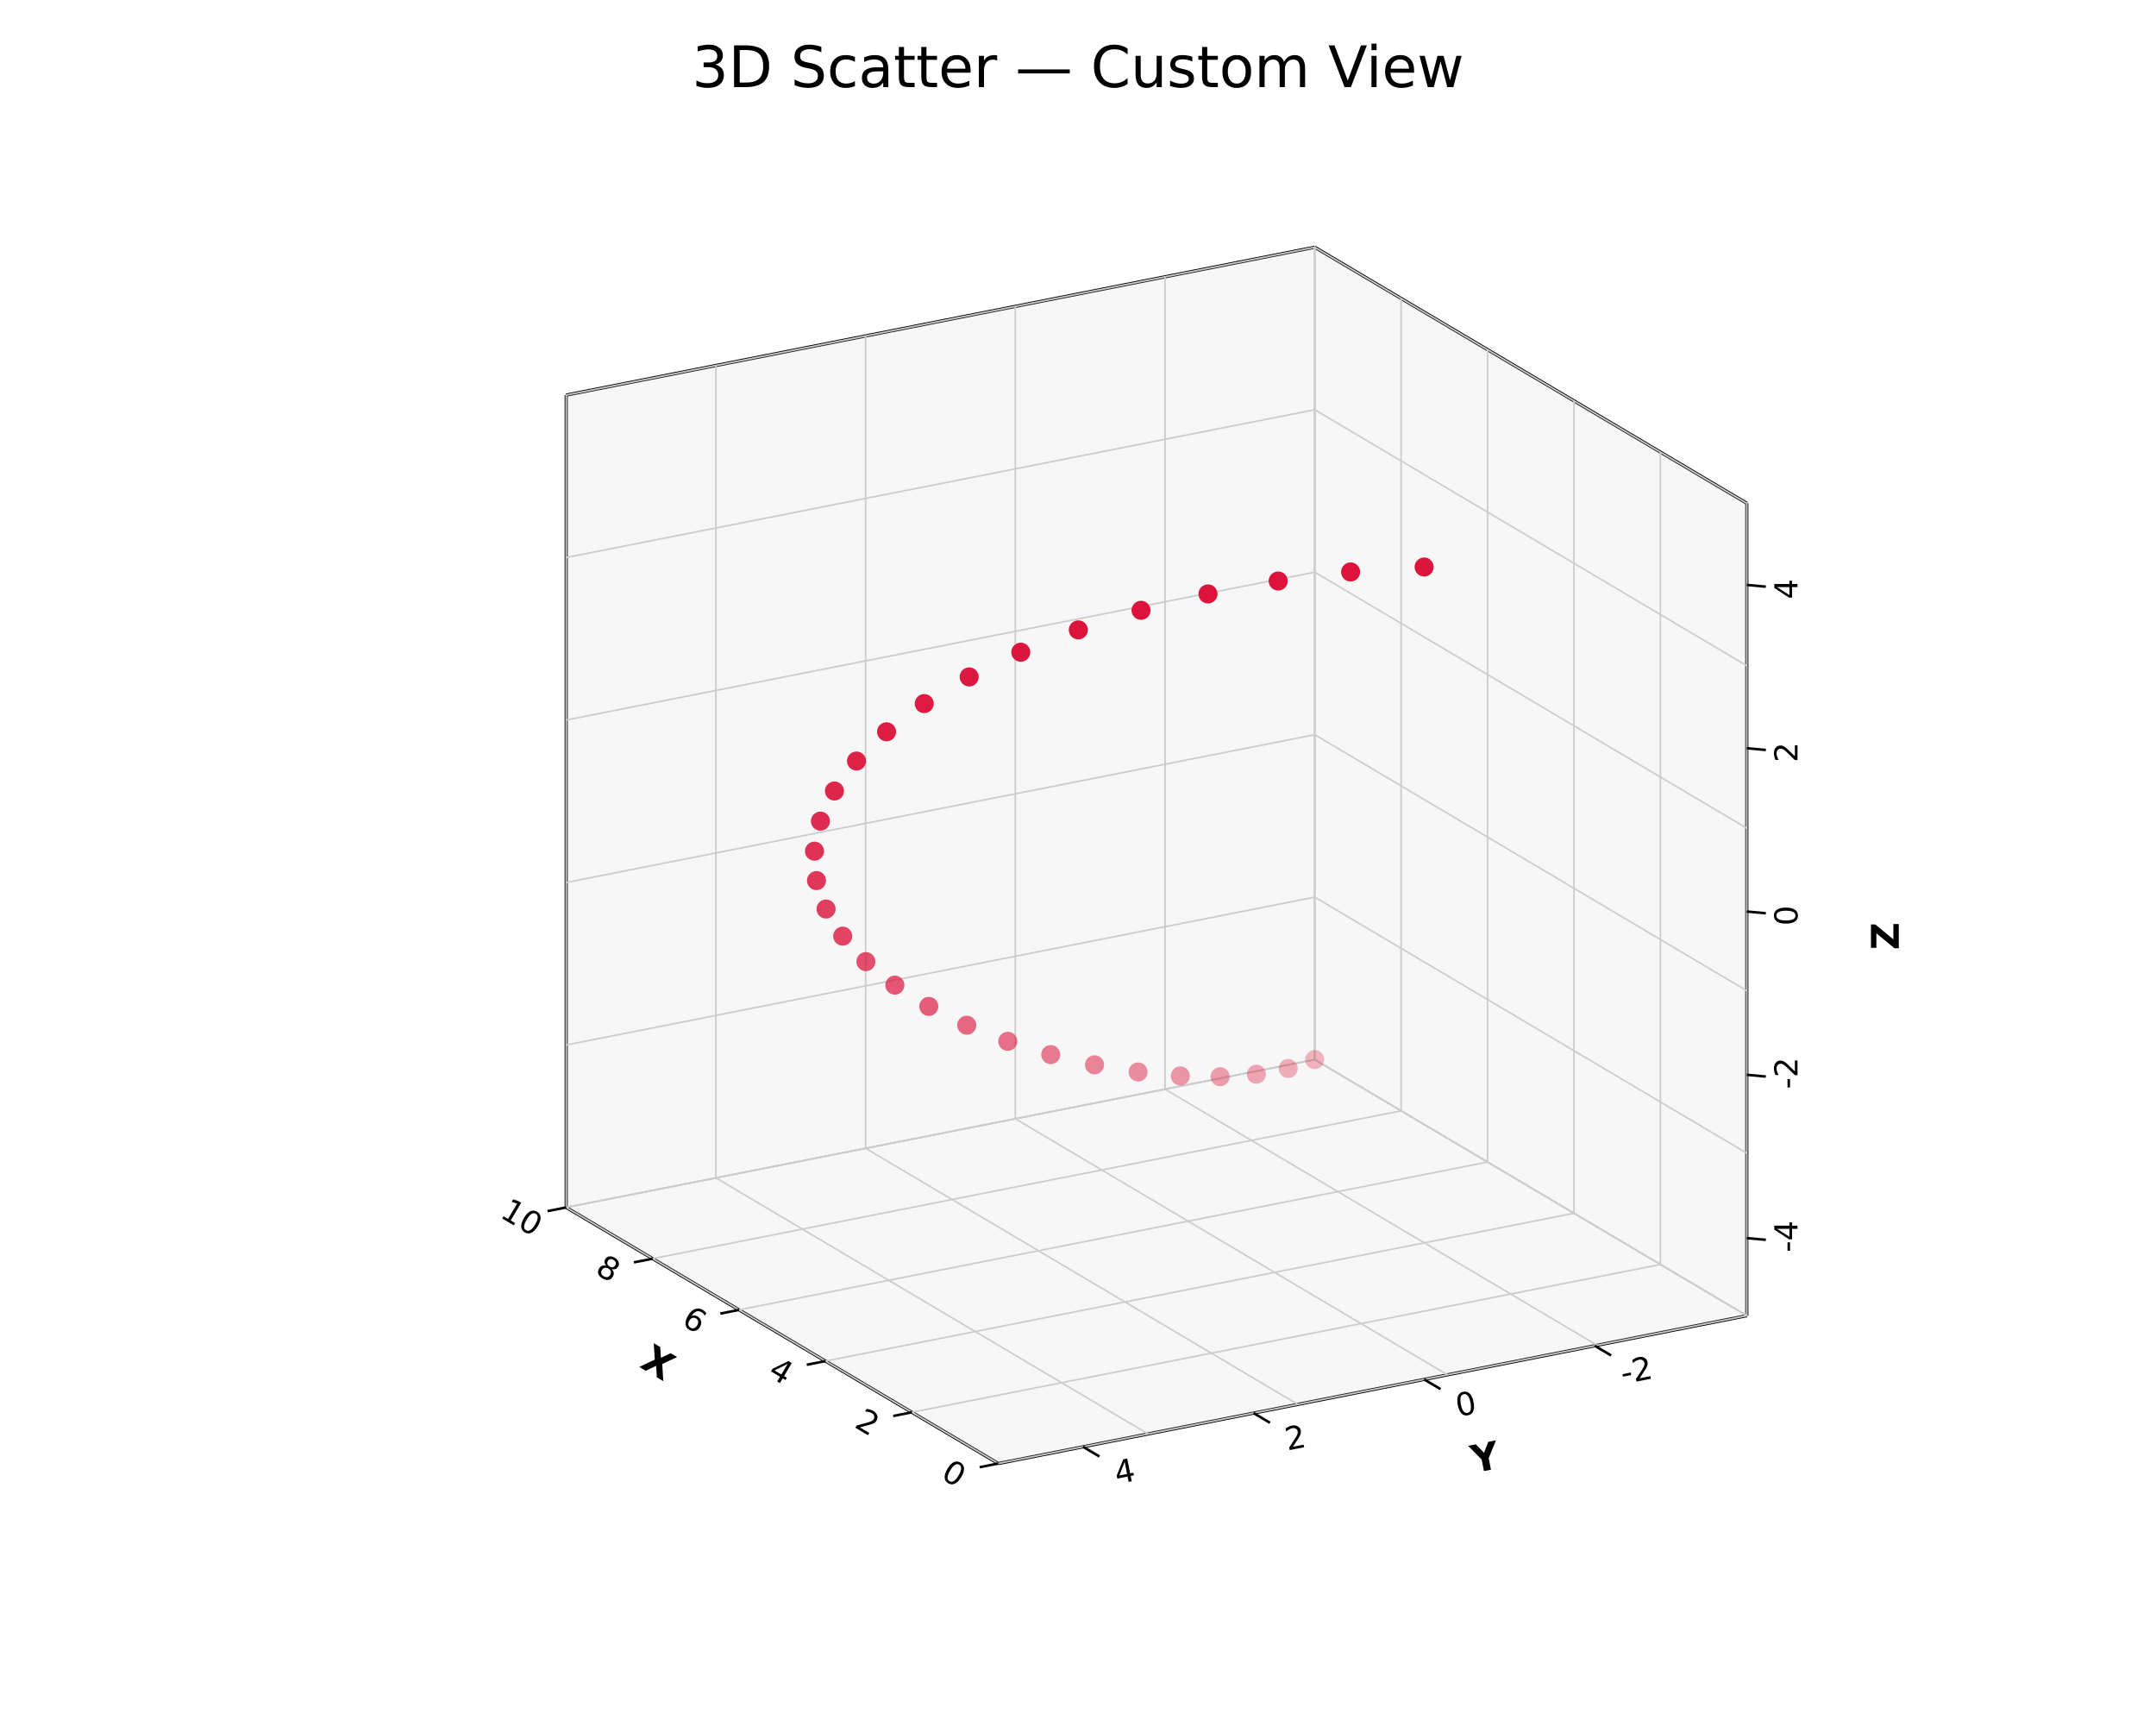
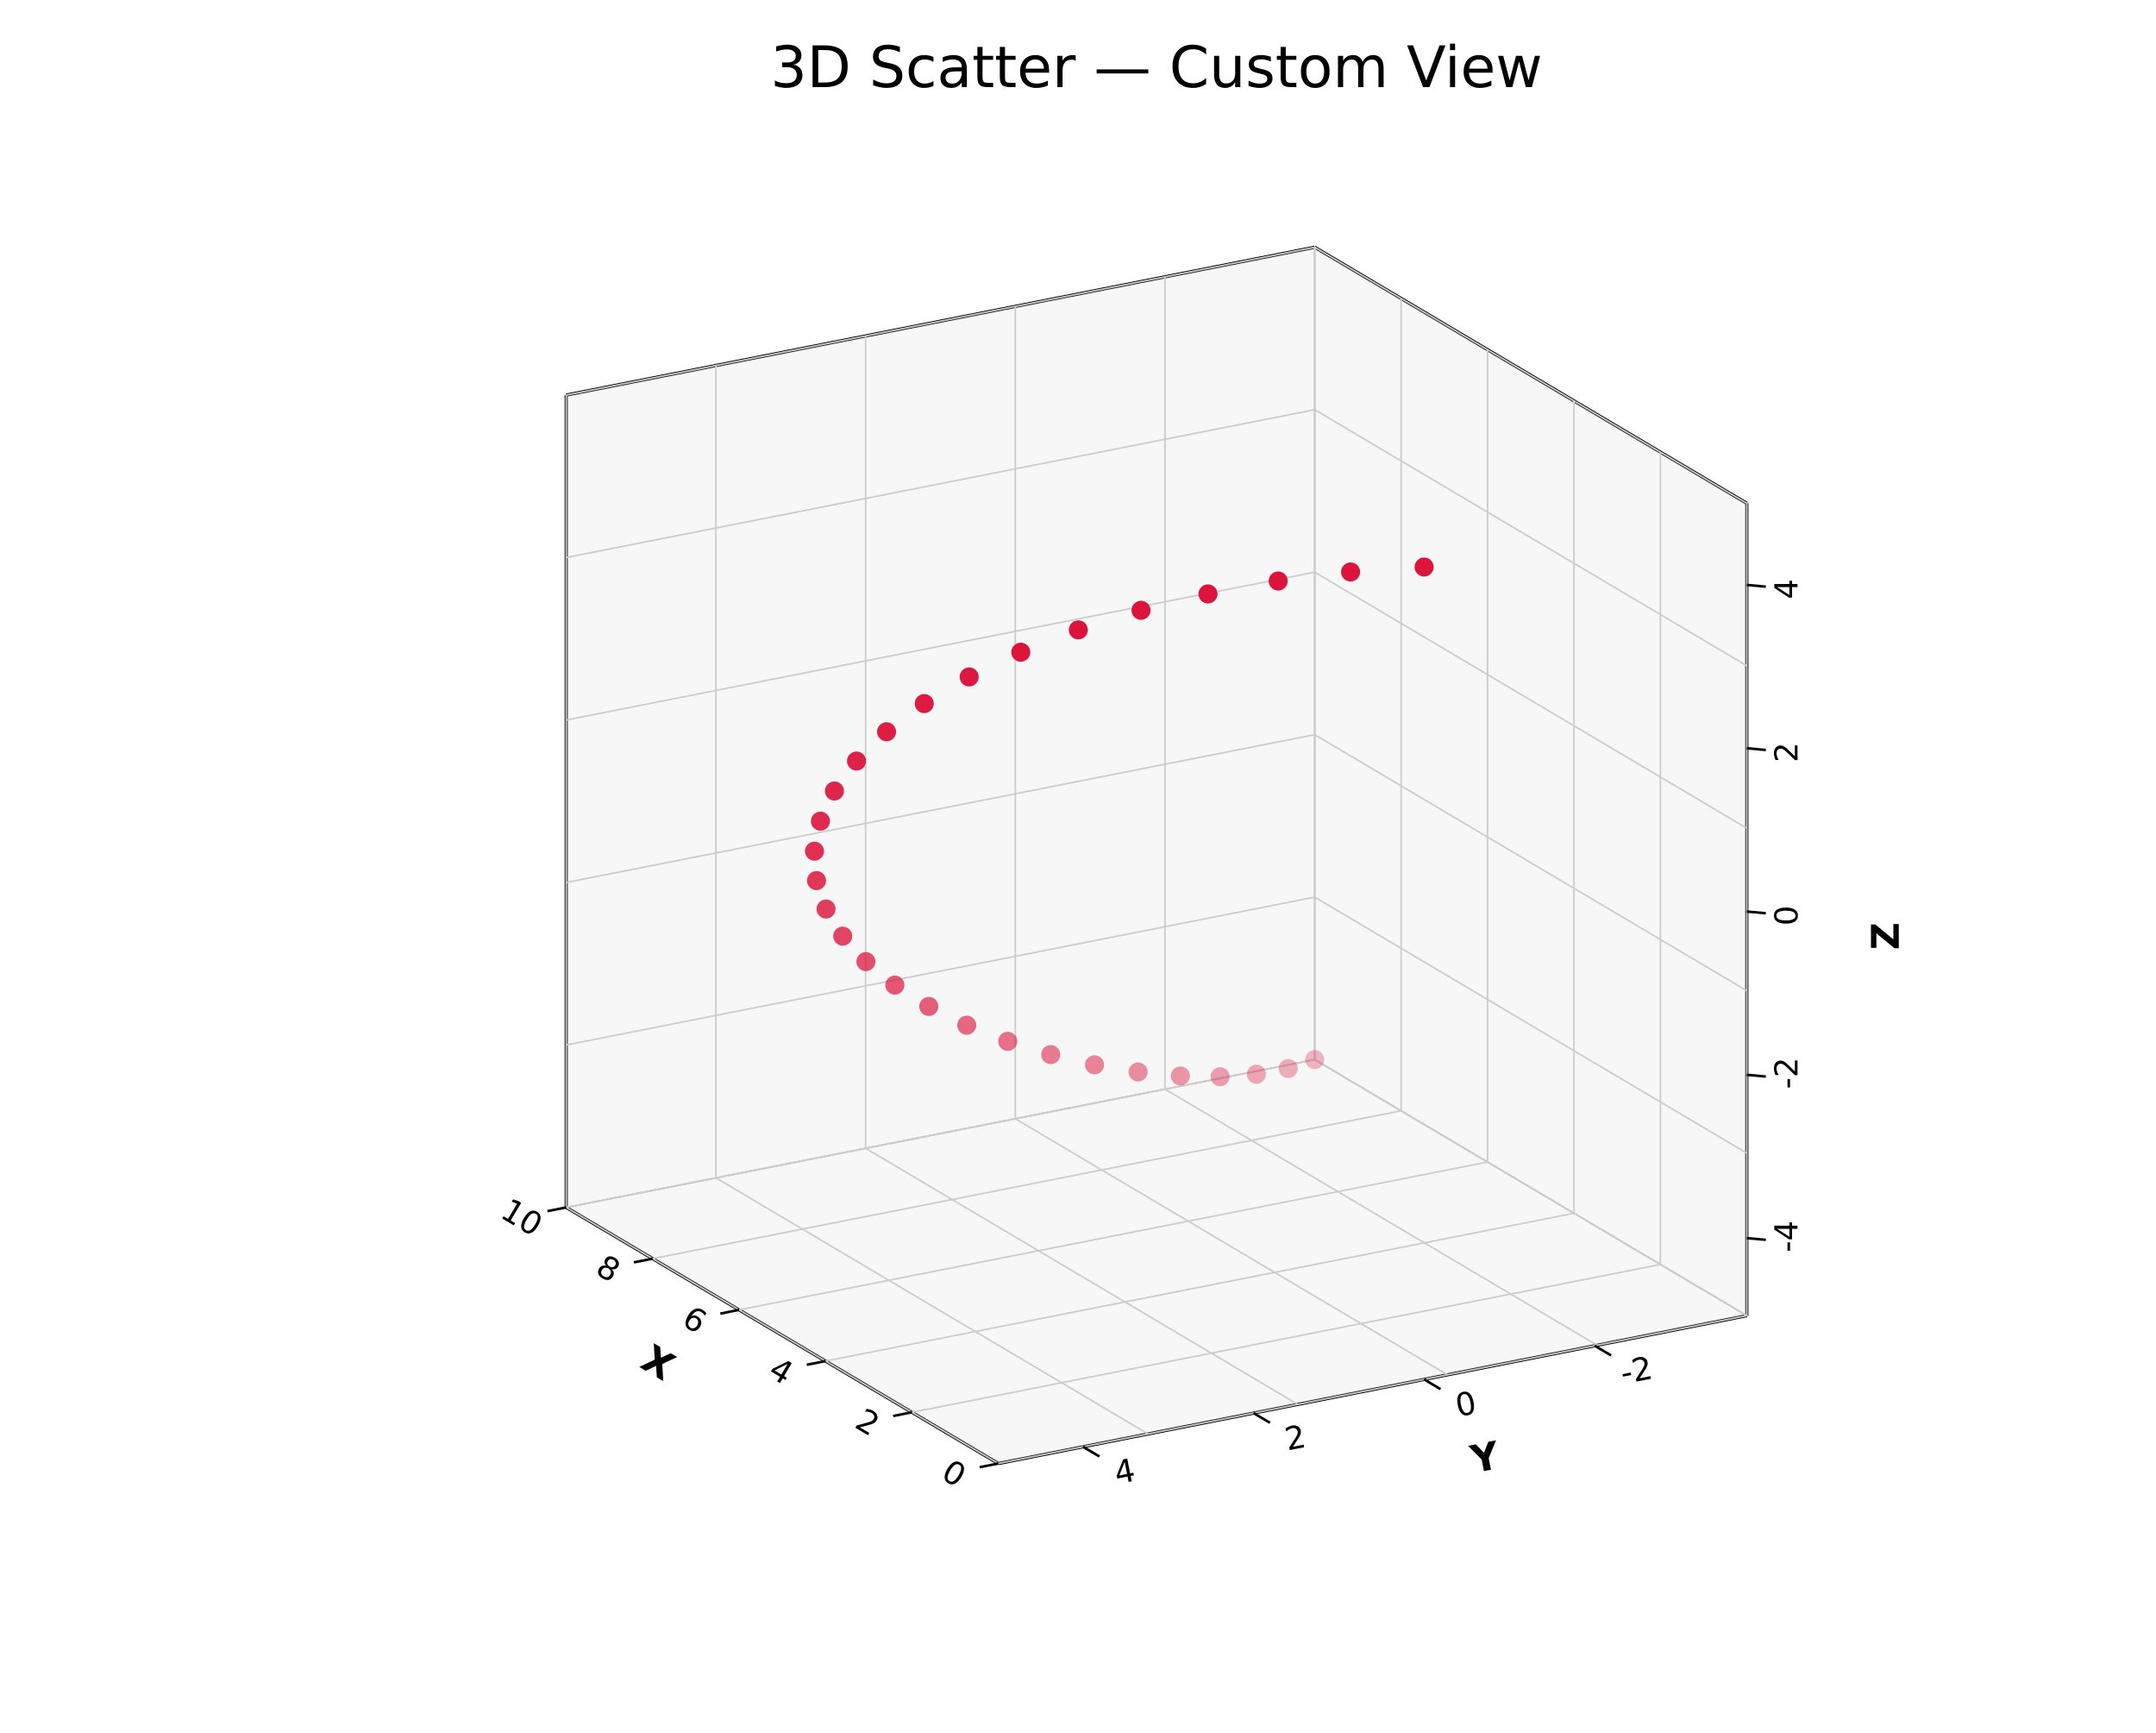
<svg xmlns="http://www.w3.org/2000/svg" width="678.2" height="545" font-family="DejaVu Sans, Liberation Sans, Arial, sans-serif" fill="black">
  <rect width="100%" height="100%" fill="white" />
-   <text x="339.1" y="27.4" font-size="18" text-anchor="middle">3D Scatter — Custom View</text>
+   <text x="363.8" y="27.4" font-size="18" text-anchor="middle">3D Scatter — Custom View</text>
  <line x1="413.56" y1="333.23" x2="549.49" y2="413.76" stroke="#cccccc" stroke-width="0.5" />
  <line x1="549.49" y1="413.76" x2="314.04" y2="460.25" stroke="#000000" stroke-width="1" />
  <line x1="314.04" y1="460.25" x2="178.11" y2="379.72" stroke="#000000" stroke-width="1" />
  <line x1="178.11" y1="379.72" x2="413.56" y2="333.23" stroke="#cccccc" stroke-width="0.5" />
  <line x1="413.56" y1="77.75" x2="549.49" y2="158.28" stroke="#000000" stroke-width="1" />
  <line x1="178.11" y1="124.24" x2="413.56" y2="77.75" stroke="#000000" stroke-width="1" />
  <line x1="413.56" y1="333.23" x2="413.56" y2="77.75" stroke="#cccccc" stroke-width="0.5" />
  <line x1="549.49" y1="413.76" x2="549.49" y2="158.28" stroke="#000000" stroke-width="1" />
  <line x1="178.11" y1="379.72" x2="178.11" y2="124.24" stroke="#000000" stroke-width="1" />
  <path d="M 413.56 333.23 L 549.49 413.76 L 314.04 460.25 L 178.11 379.72 Z" stroke="none" stroke-width="0" fill="#cccccc" fill-opacity="0.15" />
  <path d="M 413.56 333.23 L 178.11 379.72 L 178.11 124.24 L 413.56 77.75 Z" stroke="none" stroke-width="0" fill="#cccccc" fill-opacity="0.15" />
  <path d="M 413.56 333.23 L 549.49 413.76 L 549.49 158.28 L 413.56 77.75 Z" stroke="none" stroke-width="0" fill="#cccccc" fill-opacity="0.15" />
  <line x1="413.56" y1="333.23" x2="549.49" y2="413.76" stroke="#cccccc" stroke-width="0.5" />
  <line x1="413.56" y1="333.23" x2="178.11" y2="379.72" stroke="#cccccc" stroke-width="0.5" />
  <line x1="413.56" y1="333.23" x2="413.56" y2="77.75" stroke="#cccccc" stroke-width="0.5" />
  <line x1="413.56" y1="333.23" x2="178.11" y2="379.72" stroke="#cccccc" stroke-width="0.5" />
  <line x1="413.56" y1="333.23" x2="413.56" y2="77.75" stroke="#cccccc" stroke-width="0.5" />
  <line x1="413.56" y1="333.23" x2="549.49" y2="413.76" stroke="#cccccc" stroke-width="0.5" />
  <line x1="366.47" y1="342.53" x2="502.4" y2="423.06" stroke="#cccccc" stroke-width="0.5" />
  <line x1="440.74" y1="349.33" x2="205.29" y2="395.83" stroke="#cccccc" stroke-width="0.5" />
  <line x1="366.47" y1="342.53" x2="366.47" y2="87.05" stroke="#cccccc" stroke-width="0.5" />
  <line x1="413.56" y1="282.13" x2="178.11" y2="328.63" stroke="#cccccc" stroke-width="0.5" />
  <line x1="440.74" y1="349.33" x2="440.74" y2="93.86" stroke="#cccccc" stroke-width="0.5" />
  <line x1="413.56" y1="282.13" x2="549.49" y2="362.66" stroke="#cccccc" stroke-width="0.5" />
  <line x1="319.38" y1="351.83" x2="455.31" y2="432.35" stroke="#cccccc" stroke-width="0.5" />
  <line x1="467.93" y1="365.44" x2="232.48" y2="411.93" stroke="#cccccc" stroke-width="0.5" />
  <line x1="319.38" y1="351.83" x2="319.38" y2="96.35" stroke="#cccccc" stroke-width="0.5" />
  <line x1="413.56" y1="231.04" x2="178.11" y2="277.53" stroke="#cccccc" stroke-width="0.5" />
  <line x1="467.93" y1="365.44" x2="467.93" y2="109.96" stroke="#cccccc" stroke-width="0.5" />
  <line x1="413.56" y1="231.04" x2="549.49" y2="311.57" stroke="#cccccc" stroke-width="0.5" />
  <line x1="272.29" y1="361.12" x2="408.22" y2="441.65" stroke="#cccccc" stroke-width="0.5" />
  <line x1="495.12" y1="381.55" x2="259.67" y2="428.04" stroke="#cccccc" stroke-width="0.5" />
  <line x1="272.29" y1="361.12" x2="272.29" y2="105.65" stroke="#cccccc" stroke-width="0.5" />
  <line x1="413.56" y1="179.94" x2="178.11" y2="226.43" stroke="#cccccc" stroke-width="0.5" />
  <line x1="495.12" y1="381.55" x2="495.12" y2="126.07" stroke="#cccccc" stroke-width="0.5" />
  <line x1="413.56" y1="179.94" x2="549.49" y2="260.47" stroke="#cccccc" stroke-width="0.5" />
  <line x1="225.2" y1="370.42" x2="361.13" y2="450.95" stroke="#cccccc" stroke-width="0.5" />
  <line x1="522.31" y1="397.65" x2="286.86" y2="444.14" stroke="#cccccc" stroke-width="0.5" />
  <line x1="225.2" y1="370.42" x2="225.2" y2="114.94" stroke="#cccccc" stroke-width="0.5" />
  <line x1="413.56" y1="128.85" x2="178.11" y2="175.34" stroke="#cccccc" stroke-width="0.5" />
  <line x1="522.31" y1="397.65" x2="522.31" y2="142.17" stroke="#cccccc" stroke-width="0.5" />
  <line x1="413.56" y1="128.85" x2="549.49" y2="209.37" stroke="#cccccc" stroke-width="0.5" />
  <line x1="178.11" y1="379.72" x2="314.04" y2="460.25" stroke="#cccccc" stroke-width="0.5" />
  <line x1="549.49" y1="413.76" x2="314.04" y2="460.25" stroke="#cccccc" stroke-width="0.5" />
  <line x1="178.11" y1="379.72" x2="178.11" y2="124.24" stroke="#cccccc" stroke-width="0.5" />
  <line x1="413.56" y1="77.75" x2="178.11" y2="124.24" stroke="#cccccc" stroke-width="0.5" />
  <line x1="549.49" y1="413.76" x2="549.49" y2="158.28" stroke="#cccccc" stroke-width="0.5" />
  <line x1="413.56" y1="77.75" x2="549.49" y2="158.28" stroke="#cccccc" stroke-width="0.5" />
  <line x1="314.04" y1="460.25" x2="308.16" y2="461.41" stroke="#000000" stroke-width="0.8" />
  <text x="298.35" y="466.35" font-size="10" text-anchor="middle" transform="rotate(30.64,298.35,466.35)">0</text>
  <line x1="286.86" y1="444.14" x2="280.97" y2="445.31" stroke="#000000" stroke-width="0.8" />
  <text x="271.16" y="450.24" font-size="10" text-anchor="middle" transform="rotate(30.64,271.16,450.24)">2</text>
  <line x1="259.67" y1="428.04" x2="253.78" y2="429.2" stroke="#000000" stroke-width="0.8" />
  <text x="243.97" y="434.14" font-size="10" text-anchor="middle" transform="rotate(30.64,243.97,434.14)">4</text>
  <line x1="232.48" y1="411.93" x2="226.59" y2="413.1" stroke="#000000" stroke-width="0.8" />
  <text x="216.78" y="418.03" font-size="10" text-anchor="middle" transform="rotate(30.64,216.78,418.03)">6</text>
  <line x1="205.29" y1="395.83" x2="199.41" y2="396.99" stroke="#000000" stroke-width="0.8" />
  <text x="189.6" y="401.93" font-size="10" text-anchor="middle" transform="rotate(30.64,189.6,401.93)">8</text>
  <line x1="178.11" y1="379.72" x2="172.22" y2="380.88" stroke="#000000" stroke-width="0.8" />
  <text x="162.41" y="385.82" font-size="10" text-anchor="middle" transform="rotate(30.64,162.41,385.82)">10</text>
  <text x="204.87" y="432.12" font-size="12" text-anchor="middle" font-weight="bold" transform="rotate(30.64,204.87,432.12)">X</text>
  <line x1="501.64" y1="423.21" x2="506.8" y2="426.27" stroke="#000000" stroke-width="0.8" />
  <text x="515.4" y="434.36" font-size="10" text-anchor="middle" transform="rotate(-11.17,515.4,434.36)">-2</text>
  <line x1="447.98" y1="433.8" x2="453.14" y2="436.86" stroke="#000000" stroke-width="0.8" />
  <text x="461.75" y="444.96" font-size="10" text-anchor="middle" transform="rotate(-11.17,461.75,444.96)">0</text>
  <line x1="394.33" y1="444.4" x2="399.49" y2="447.45" stroke="#000000" stroke-width="0.8" />
  <text x="408.1" y="455.55" font-size="10" text-anchor="middle" transform="rotate(-11.17,408.1,455.55)">2</text>
  <line x1="340.68" y1="454.99" x2="345.84" y2="458.05" stroke="#000000" stroke-width="0.8" />
  <text x="354.44" y="466.15" font-size="10" text-anchor="middle" transform="rotate(-11.17,354.44,466.15)">4</text>
  <text x="467.9" y="462.41" font-size="12" text-anchor="middle" font-weight="bold" transform="rotate(-11.17,467.9,462.41)">Y</text>
  <line x1="549.49" y1="389.37" x2="555.47" y2="389.91" stroke="#000000" stroke-width="0.8" />
  <text x="565.43" y="393.83" font-size="10" text-anchor="start" transform="rotate(-90,565.43,393.83)">-4</text>
  <line x1="549.49" y1="338.01" x2="555.47" y2="338.56" stroke="#000000" stroke-width="0.8" />
  <text x="565.43" y="342.47" font-size="10" text-anchor="start" transform="rotate(-90,565.43,342.47)">-2</text>
  <line x1="549.49" y1="286.66" x2="555.47" y2="287.21" stroke="#000000" stroke-width="0.8" />
  <text x="565.43" y="291.12" font-size="10" text-anchor="start" transform="rotate(-90,565.43,291.12)">0</text>
  <line x1="549.49" y1="235.31" x2="555.47" y2="235.86" stroke="#000000" stroke-width="0.8" />
  <text x="565.43" y="239.77" font-size="10" text-anchor="start" transform="rotate(-90,565.43,239.77)">2</text>
  <line x1="549.49" y1="183.95" x2="555.47" y2="184.5" stroke="#000000" stroke-width="0.8" />
  <text x="565.43" y="188.42" font-size="10" text-anchor="start" transform="rotate(-90,565.43,188.42)">4</text>
  <text x="597.29" y="294.4" font-size="12" text-anchor="middle" font-weight="bold" transform="rotate(-90,597.29,294.4)">Z</text>
  <circle cx="413.56" cy="333.23" r="3" fill="#dc143c" fill-opacity="0.3" />
  <circle cx="405.23" cy="336.03" r="3" fill="#dc143c" fill-opacity="0.33" />
  <circle cx="395.21" cy="337.82" r="3" fill="#dc143c" fill-opacity="0.36" />
  <circle cx="383.8" cy="338.61" r="3" fill="#dc143c" fill-opacity="0.4" />
  <circle cx="371.29" cy="338.37" r="3" fill="#dc143c" fill-opacity="0.43" />
  <circle cx="358.01" cy="337.12" r="3" fill="#dc143c" fill-opacity="0.47" />
  <circle cx="344.3" cy="334.87" r="3" fill="#dc143c" fill-opacity="0.51" />
  <circle cx="330.52" cy="331.65" r="3" fill="#dc143c" fill-opacity="0.55" />
  <circle cx="317.01" cy="327.48" r="3" fill="#dc143c" fill-opacity="0.59" />
  <circle cx="304.11" cy="322.41" r="3" fill="#dc143c" fill-opacity="0.63" />
  <circle cx="292.17" cy="316.5" r="3" fill="#dc143c" fill-opacity="0.67" />
  <circle cx="281.49" cy="309.8" r="3" fill="#dc143c" fill-opacity="0.71" />
  <circle cx="272.38" cy="302.41" r="3" fill="#dc143c" fill-opacity="0.74" />
  <circle cx="265.09" cy="294.4" r="3" fill="#dc143c" fill-opacity="0.78" />
  <circle cx="259.84" cy="285.87" r="3" fill="#dc143c" fill-opacity="0.81" />
  <circle cx="256.84" cy="276.93" r="3" fill="#dc143c" fill-opacity="0.84" />
  <circle cx="256.21" cy="267.68" r="3" fill="#dc143c" fill-opacity="0.87" />
  <circle cx="258.08" cy="258.24" r="3" fill="#dc143c" fill-opacity="0.9" />
  <circle cx="262.48" cy="248.76" r="3" fill="#dc143c" fill-opacity="0.92" />
  <circle cx="269.43" cy="239.34" r="3" fill="#dc143c" fill-opacity="0.94" />
  <circle cx="278.88" cy="230.13" r="3" fill="#dc143c" fill-opacity="0.96" />
  <circle cx="290.73" cy="221.27" r="3" fill="#dc143c" fill-opacity="0.97" />
  <circle cx="304.87" cy="212.88" r="3" fill="#dc143c" fill-opacity="0.98" />
  <circle cx="321.1" cy="205.11" r="3" fill="#dc143c" fill-opacity="0.99" />
  <circle cx="447.98" cy="178.32" r="3" fill="#dc143c" fill-opacity="0.99" />
  <circle cx="339.2" cy="198.09" r="3" fill="#dc143c" fill-opacity="1" />
  <circle cx="424.85" cy="179.87" r="3" fill="#dc143c" fill-opacity="1" />
  <circle cx="402.07" cy="182.72" r="3" fill="#dc143c" fill-opacity="1" />
  <circle cx="358.93" cy="191.93" r="3" fill="#dc143c" fill-opacity="1" />
  <circle cx="379.99" cy="186.78" r="3" fill="#dc143c" fill-opacity="1" />
</svg>
